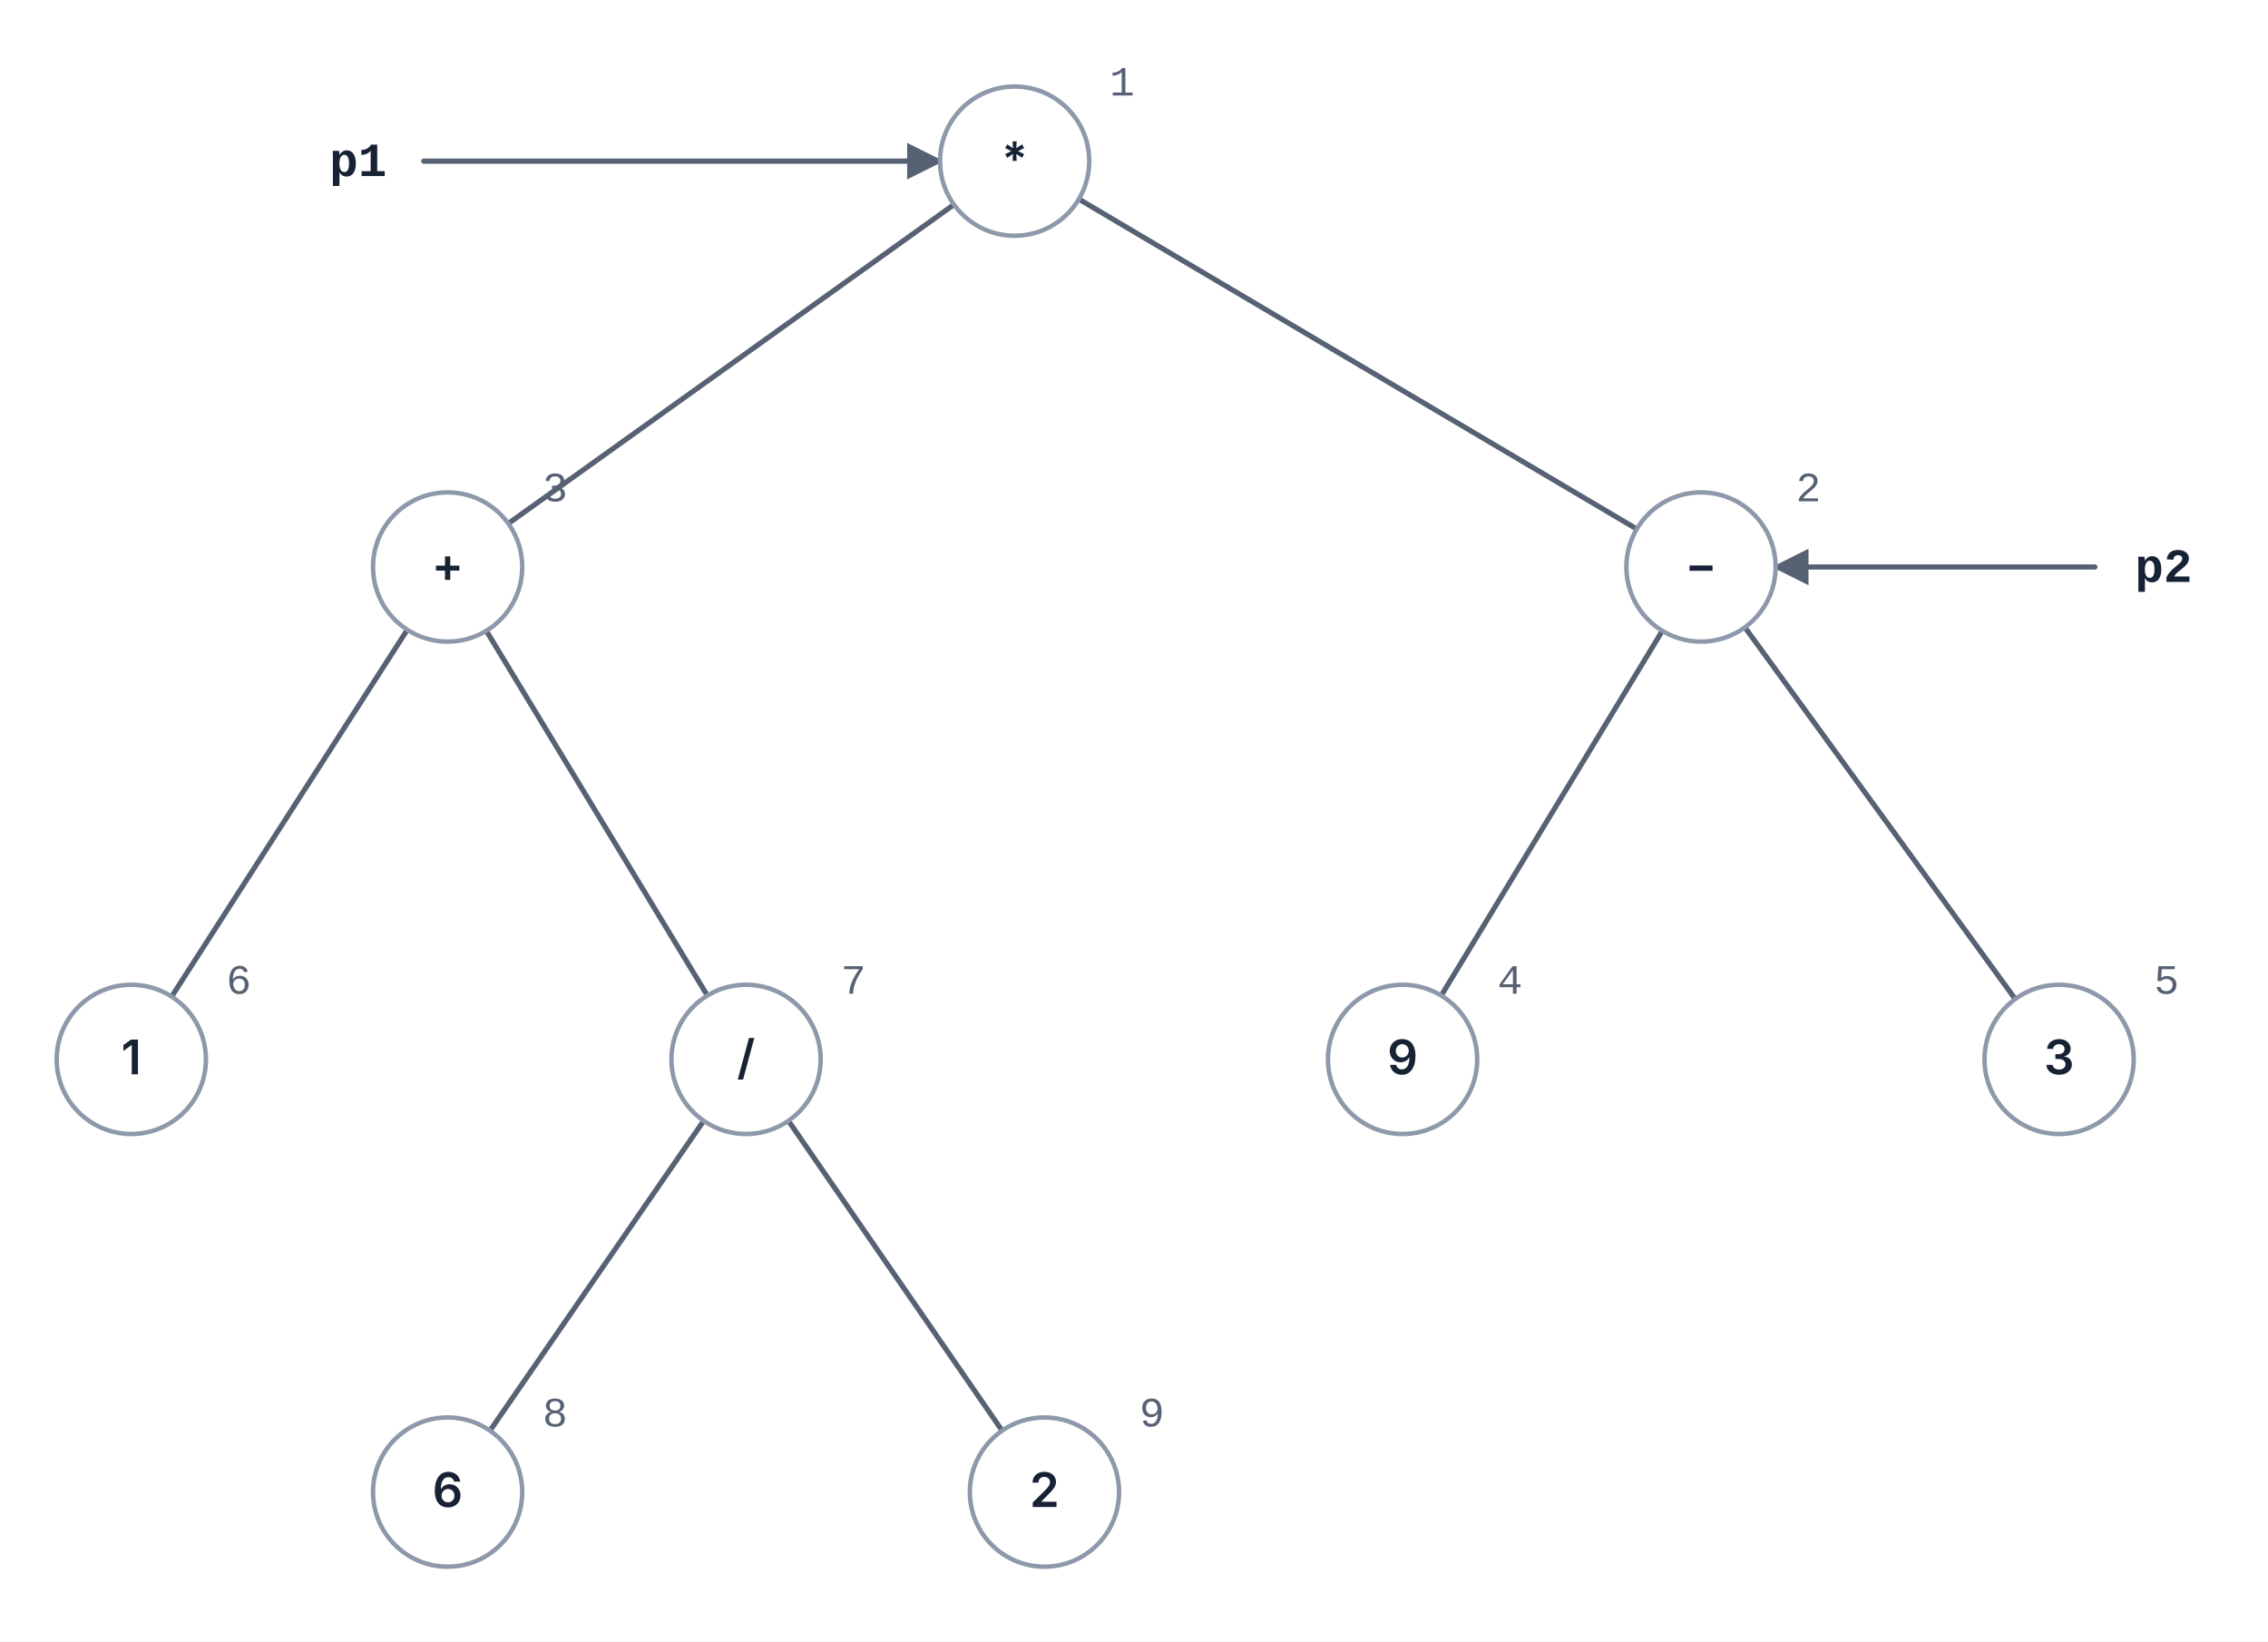
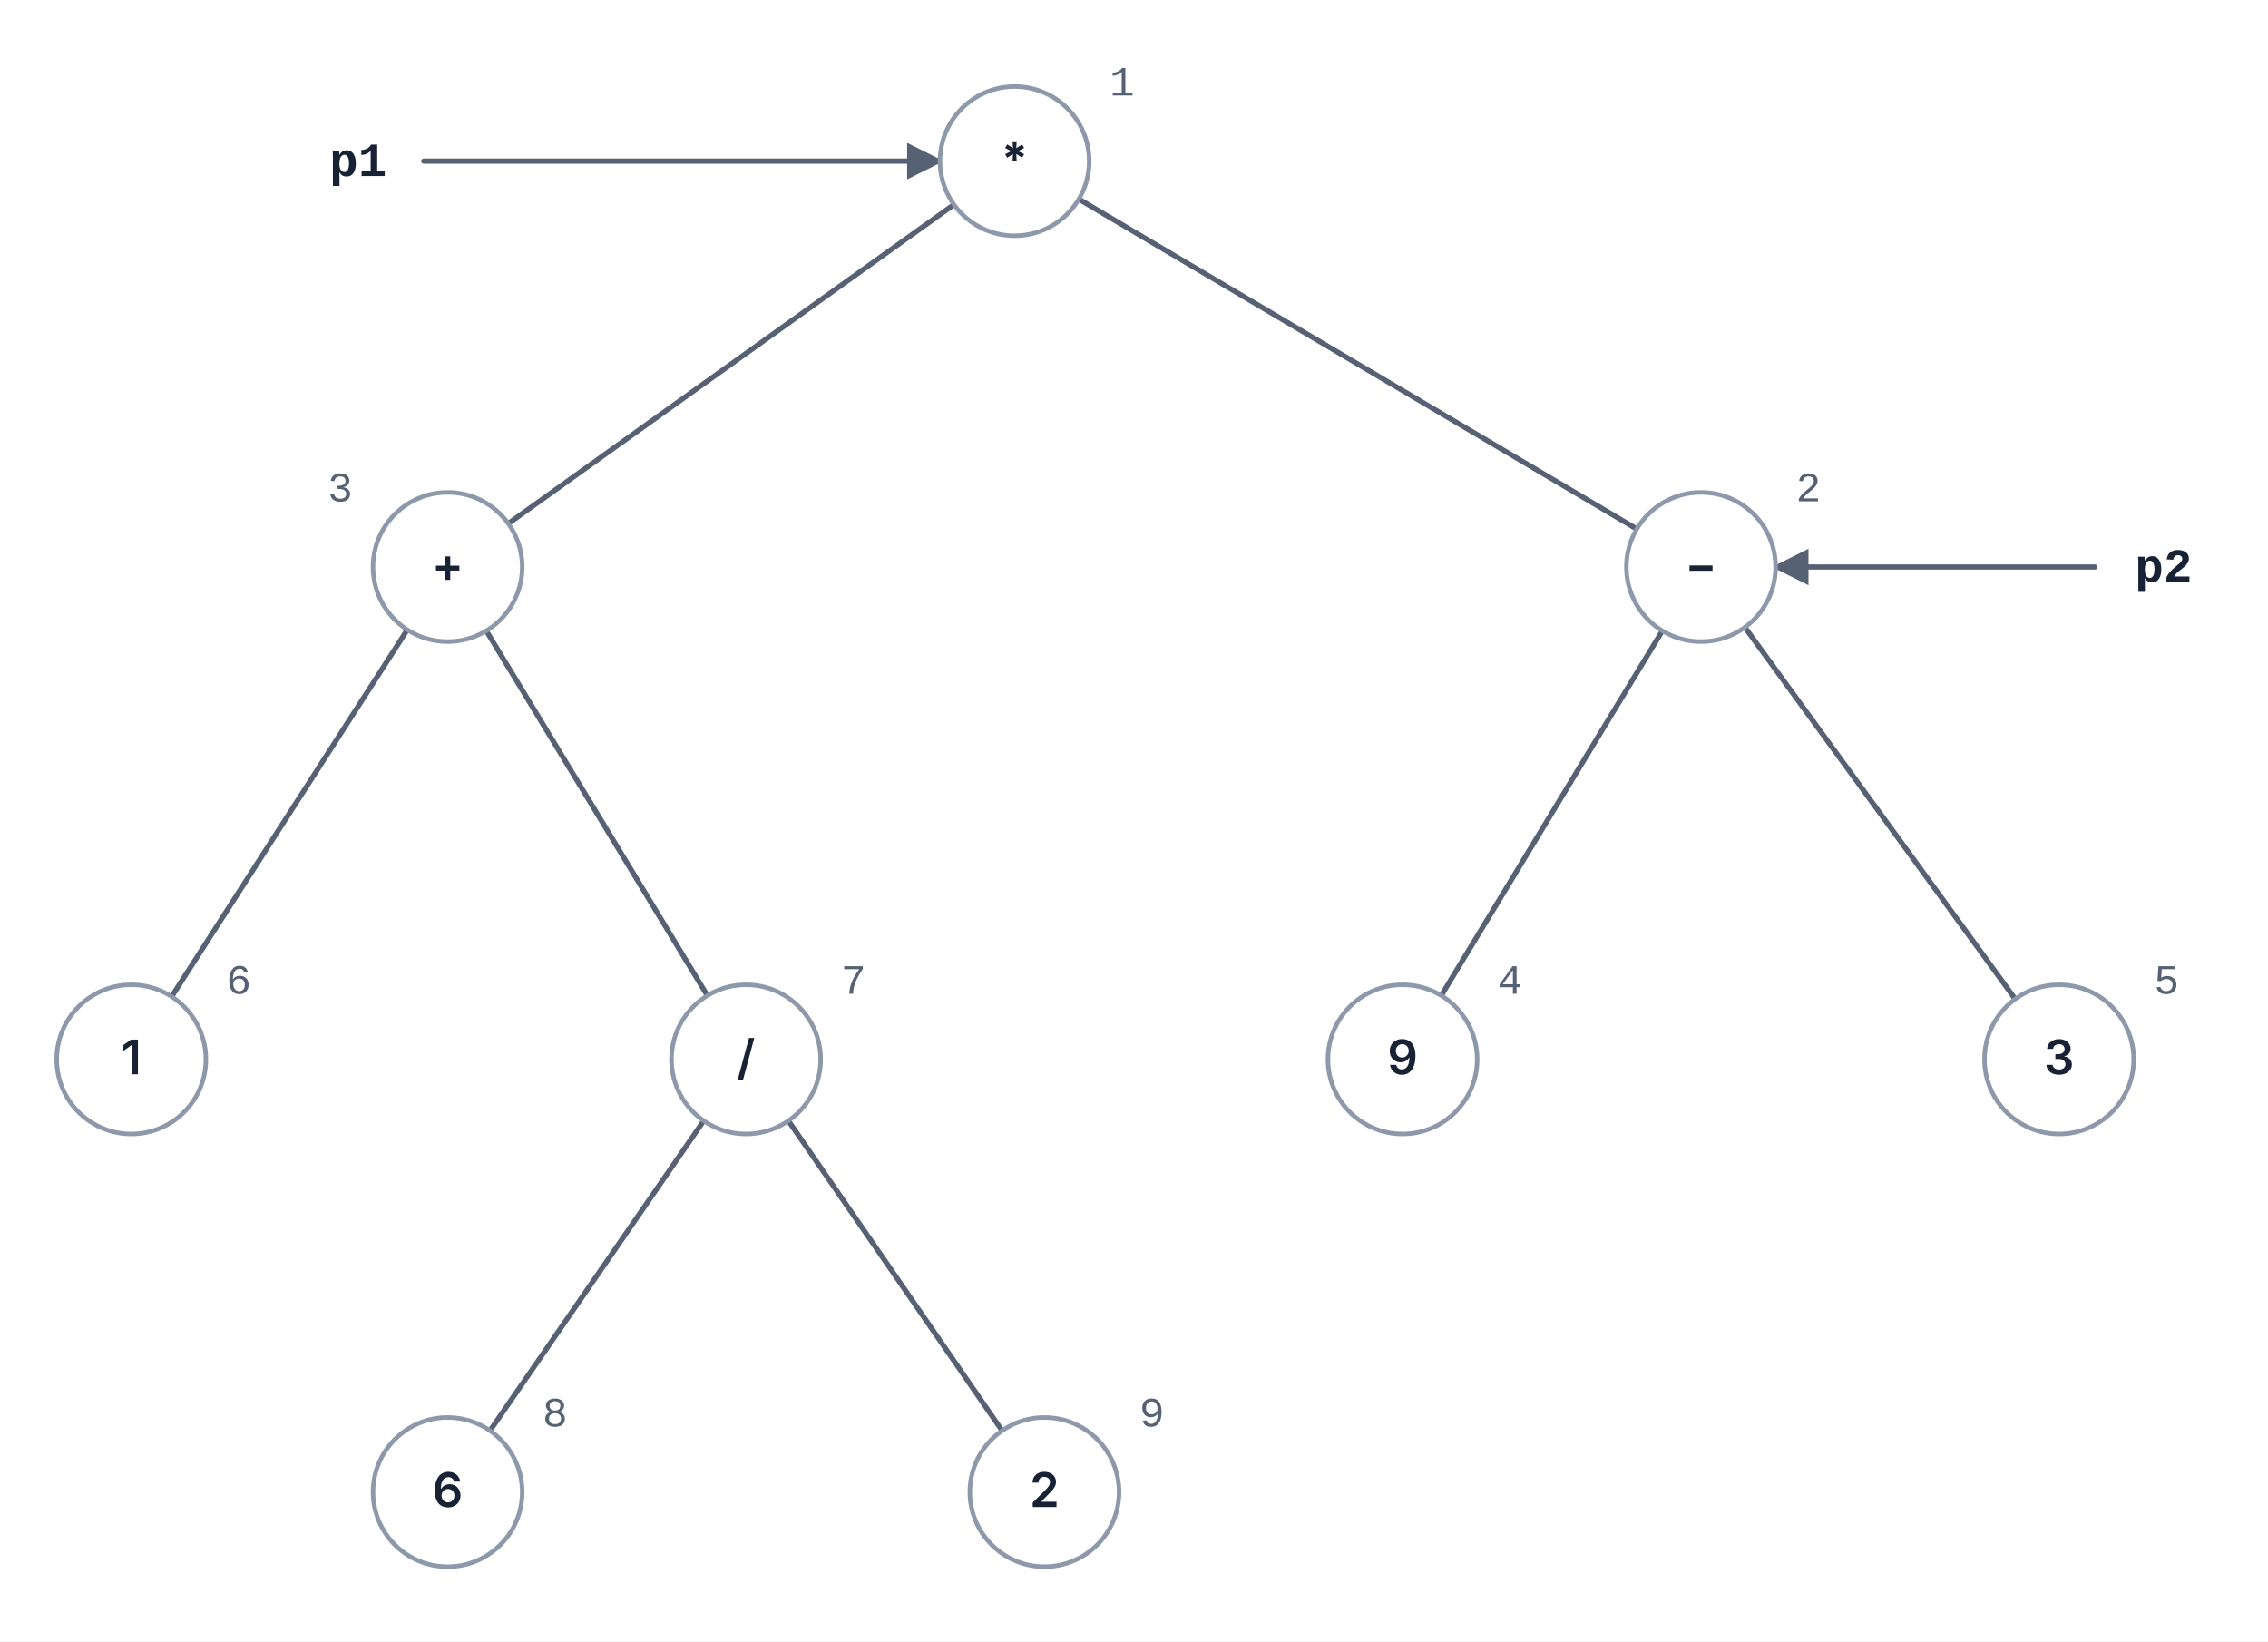
<svg xmlns="http://www.w3.org/2000/svg" viewBox="0 0 760 550" role="img" aria-labelledby="title description">
  <defs>
    <marker id="arrow" viewBox="0 0 8 8" refX="7.2" refY="4" markerWidth="7" markerHeight="7" orient="auto-start-reverse">
      <path d="M 0 0 L 8 4 L 0 8 Z" fill="#566174" />
    </marker>
  </defs>
  <style>
    text {
      fill: #182235;
      font-family: Inter, ui-sans-serif, system-ui, -apple-system, BlinkMacSystemFont, "Segoe UI", sans-serif;
    }
    .label {
      font-size: 16px;
      font-weight: 600;
      text-anchor: middle;
    }
    .annotation {
      fill: #566174;
      font-size: 14px;
      text-anchor: middle;
    }
    .code {
      font-family: ui-monospace, SFMono-Regular, Menlo, Monaco, Consolas, "Liberation Mono", monospace;
    }
    .application {
      fill: #ffffff;
      stroke: #8d99aa;
      stroke-width: 1.5;
    }
    .connector {
      fill: none;
      stroke: #566174;
      stroke-width: 1.75;
      stroke-linecap: round;
      stroke-linejoin: round;
    }
    .one-way {
      marker-end: url(#arrow);
    }
  </style>
  <rect width="760" height="550" fill="#ffffff" />
  <g id="boundaries" aria-hidden="true">
  </g>
  <g id="connectors" aria-hidden="true">
    <path class="connector" d="M 340 54 L 150 190" vector-effect="non-scaling-stroke" />
    <path class="connector" d="M 340 54 L 570 190" vector-effect="non-scaling-stroke" />
    <path class="connector" d="M 150 190 L 44 355" vector-effect="non-scaling-stroke" />
    <path class="connector" d="M 150 190 L 250 355" vector-effect="non-scaling-stroke" />
    <path class="connector" d="M 570 190 L 470 355" vector-effect="non-scaling-stroke" />
    <path class="connector" d="M 570 190 L 690 355" vector-effect="non-scaling-stroke" />
    <path class="connector" d="M 250 355 L 150 500" vector-effect="non-scaling-stroke" />
    <path class="connector" d="M 250 355 L 350 500" vector-effect="non-scaling-stroke" />
    <path class="connector one-way" d="M 142 54 L 315 54" vector-effect="non-scaling-stroke" />
    <path class="connector one-way" d="M 702 190 L 595 190" vector-effect="non-scaling-stroke" />
  </g>
  <g id="components" aria-hidden="true">
    <circle class="application" cx="340" cy="54" r="25" vector-effect="non-scaling-stroke" />
    <circle class="application" cx="150" cy="190" r="25" vector-effect="non-scaling-stroke" />
    <circle class="application" cx="570" cy="190" r="25" vector-effect="non-scaling-stroke" />
    <circle class="application" cx="44" cy="355" r="25" vector-effect="non-scaling-stroke" />
    <circle class="application" cx="250" cy="355" r="25" vector-effect="non-scaling-stroke" />
    <circle class="application" cx="470" cy="355" r="25" vector-effect="non-scaling-stroke" />
    <circle class="application" cx="690" cy="355" r="25" vector-effect="non-scaling-stroke" />
    <circle class="application" cx="150" cy="500" r="25" vector-effect="non-scaling-stroke" />
    <circle class="application" cx="350" cy="500" r="25" vector-effect="non-scaling-stroke" />
  </g>
  <g id="labels">
    <text class="label" x="340" y="59">*</text>
    <text class="annotation code" x="376" y="32">1</text>
    <text class="label" x="150" y="195">+</text>
-     <text class="annotation code" x="186" y="168">3</text>
+     <text class="annotation code" x="114" y="168">3</text>
    <text class="label" x="570" y="195">−</text>
    <text class="annotation code" x="606" y="168">2</text>
    <text class="label" x="44" y="360">1</text>
    <text class="annotation code" x="80" y="333">6</text>
    <text class="label" x="250" y="360">/</text>
    <text class="annotation code" x="286" y="333">7</text>
    <text class="label" x="470" y="360">9</text>
    <text class="annotation code" x="506" y="333">4</text>
    <text class="label" x="690" y="360">3</text>
    <text class="annotation code" x="726" y="333">5</text>
    <text class="label" x="150" y="505">6</text>
    <text class="annotation code" x="186" y="478">8</text>
    <text class="label" x="350" y="505">2</text>
    <text class="annotation code" x="386" y="478">9</text>
    <text class="label code" x="120" y="59">p1</text>
    <text class="label code" x="725" y="195">p2</text>
  </g>
</svg>
